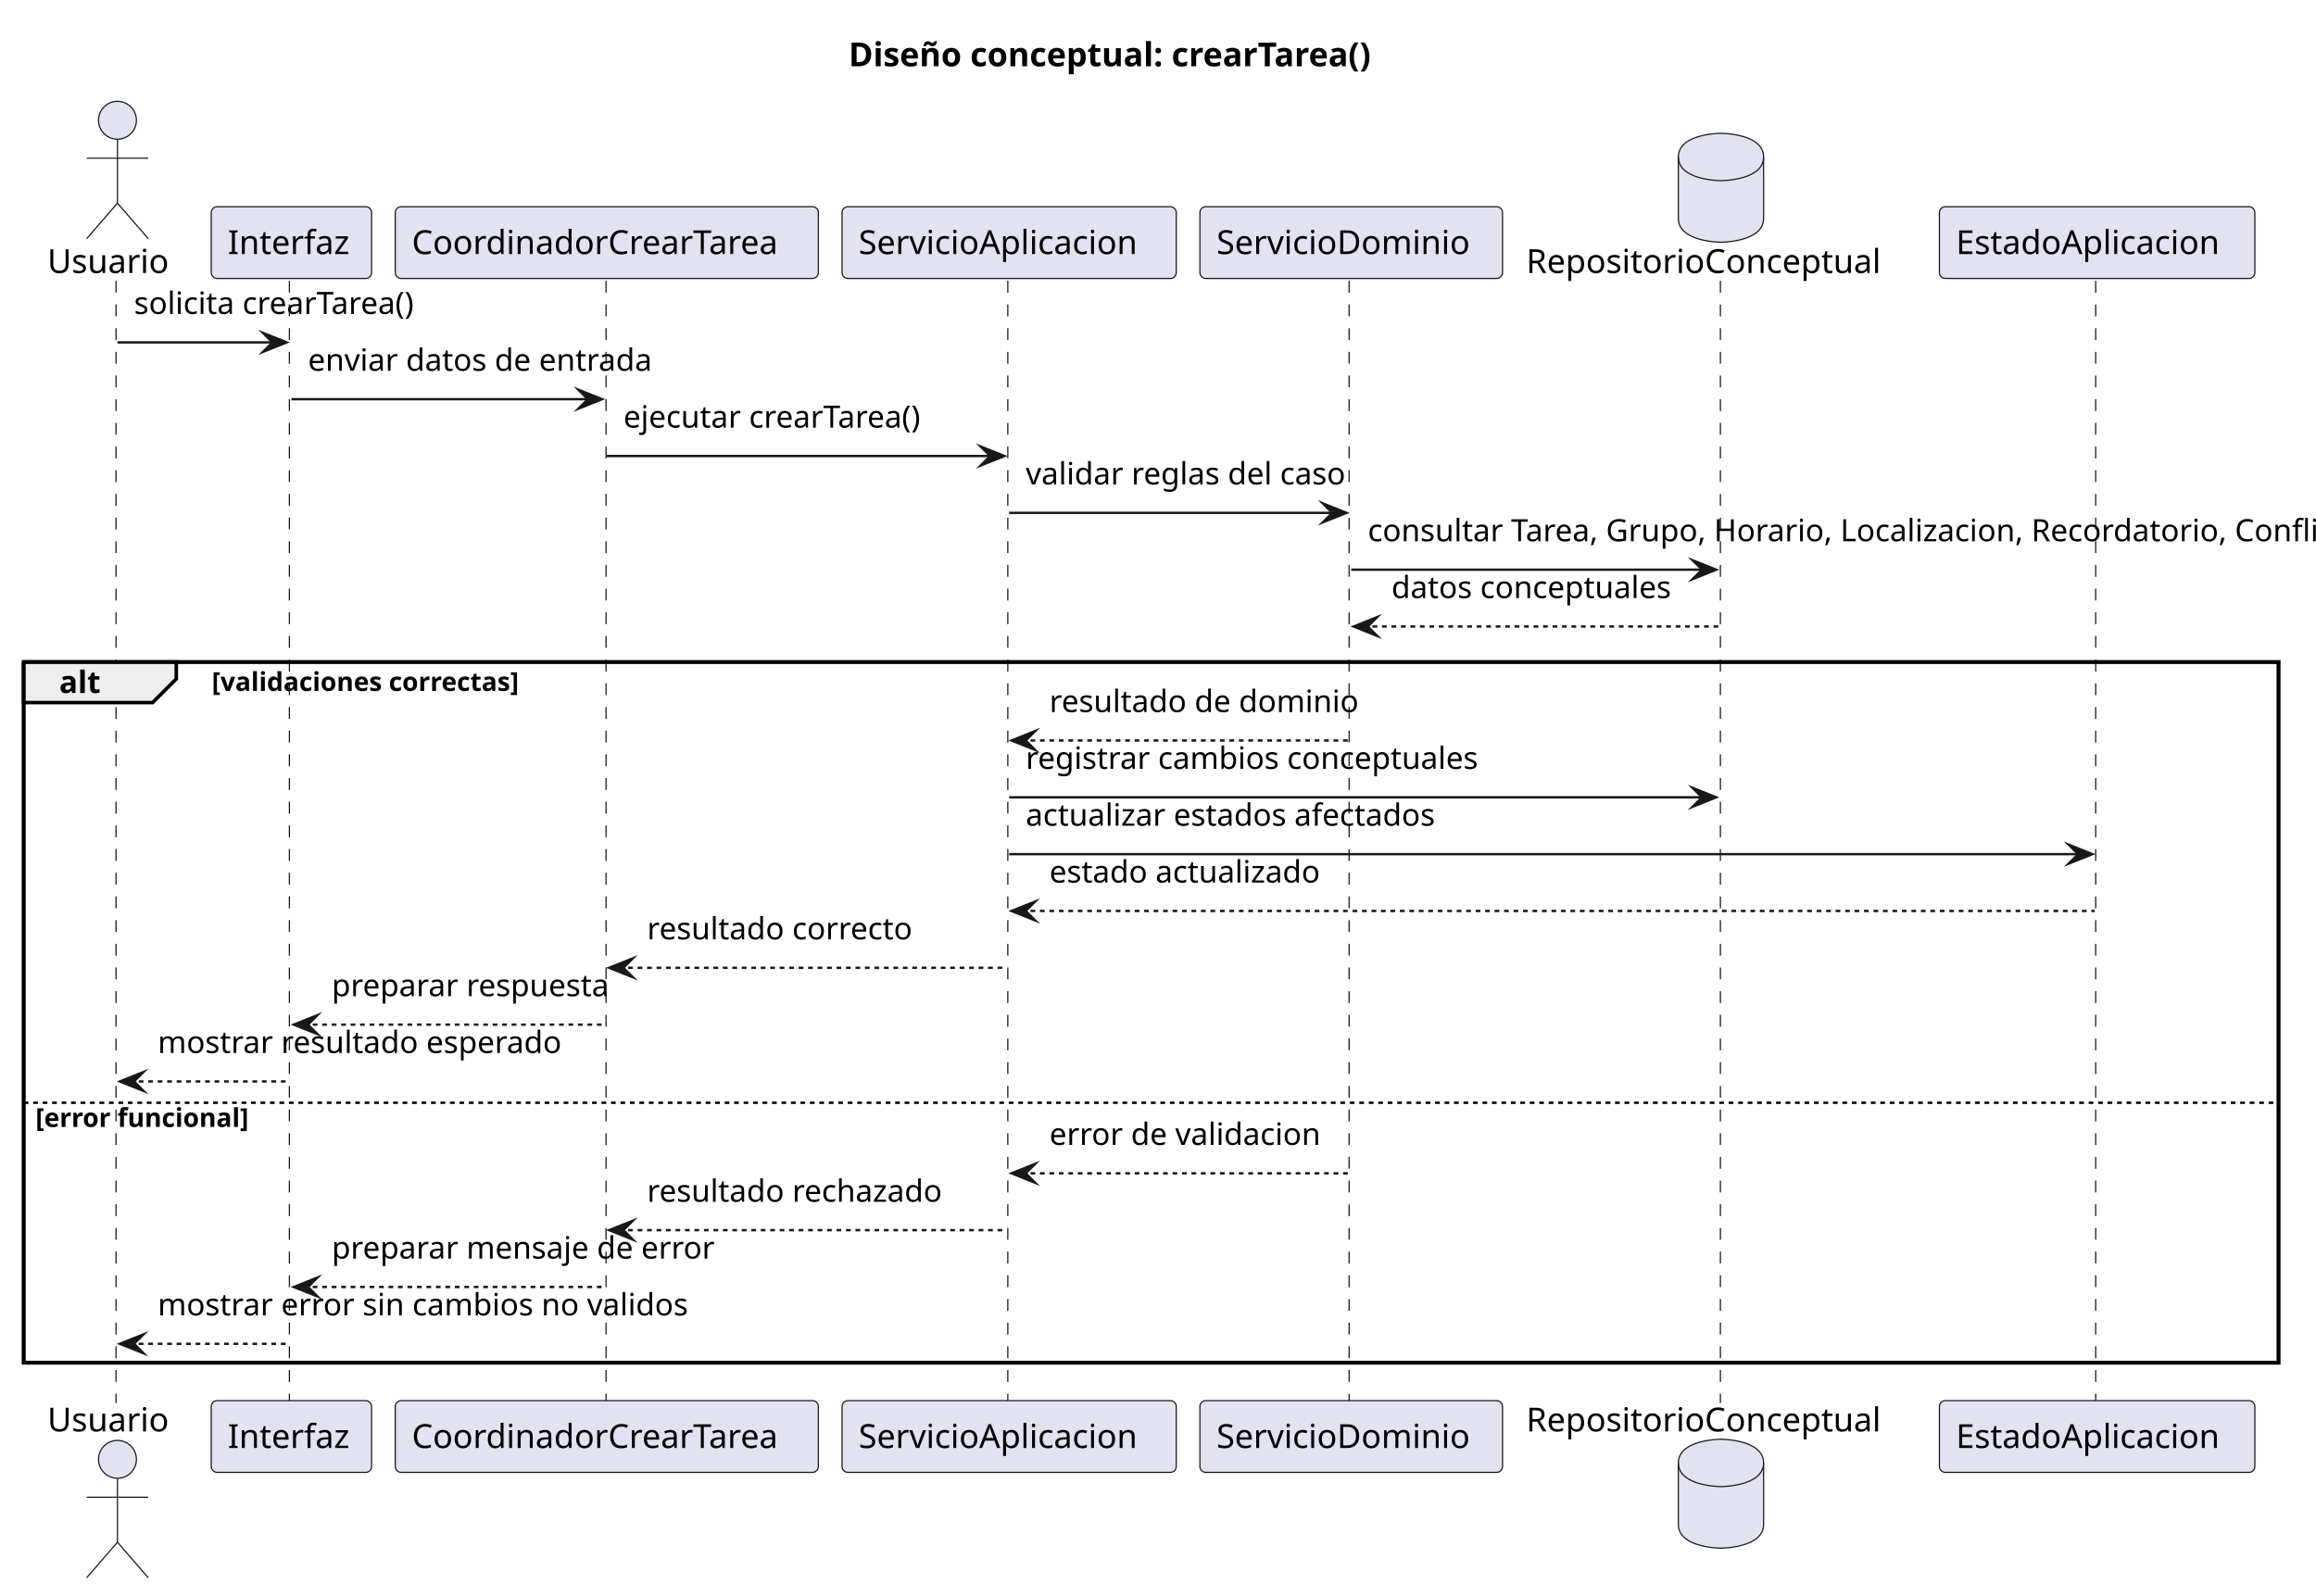
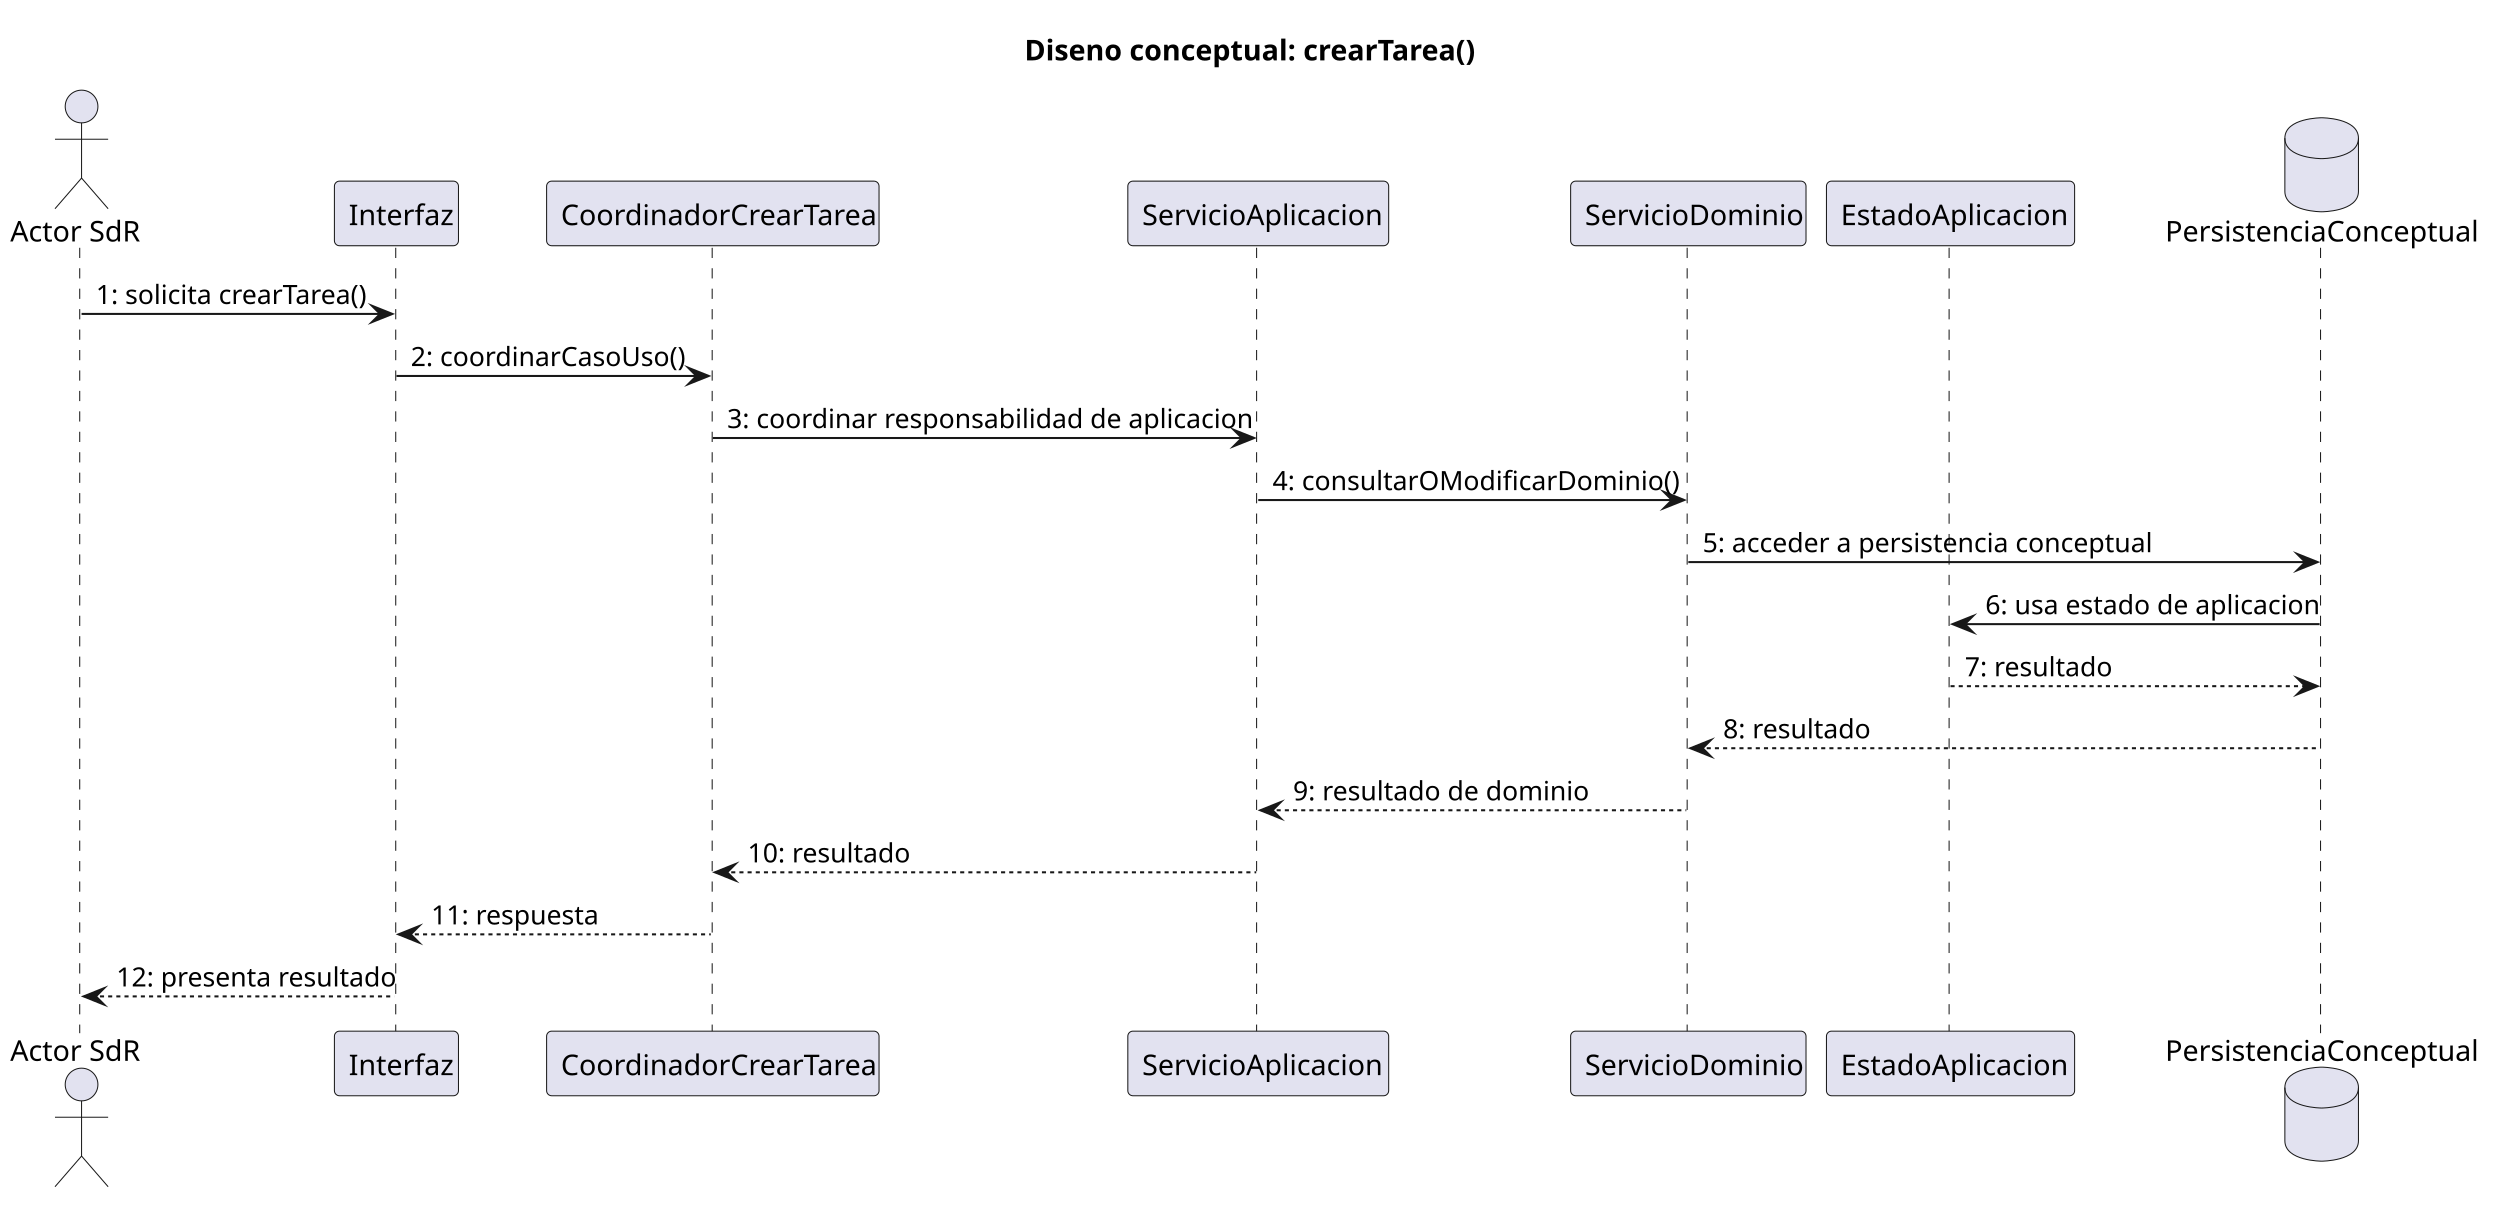
- <svg xmlns="http://www.w3.org/2000/svg" contentStyleType="text/css" data-diagram-type="SEQUENCE" height="674px" preserveAspectRatio="none" style="width:978px;height:674px;background:#FFFFFF;" version="1.1" viewBox="0 0 978 674" width="978px" zoomAndPan="magnify">
+ <svg xmlns="http://www.w3.org/2000/svg" contentStyleType="text/css" data-diagram-type="SEQUENCE" height="589px" preserveAspectRatio="none" style="width:1223px;height:589px;background:#FFFFFF;" version="1.1" viewBox="0 0 1223 589" width="1223px" zoomAndPan="magnify">
  <defs />
  <g>
    <g class="title" data-source-line="1">
-       <text fill="#000000" font-family="sans-serif" font-size="14" font-weight="700" lengthAdjust="spacing" textLength="254.475" x="358.353" y="27.995">Diseño conceptual: crearTarea()</text>
+       <text fill="#000000" font-family="sans-serif" font-size="14" font-weight="700" lengthAdjust="spacing" textLength="213.958" x="501.169" y="29.533">Diseno conceptual: crearTarea()</text>
    </g>
-     <rect fill="none" height="295.938" style="stroke:#000000;stroke-width:1.5;" width="952.18" x="10" y="279.594" />
-     <g class="participant-lifeline" data-entity-uid="part1" data-qualified-name="Usuario" data-source-line="3" id="part1-lifeline">
+     <g class="participant-lifeline" data-entity-uid="part1" data-qualified-name="Actor" data-source-line="3" id="part1-lifeline">
      <g>
-         <rect fill="#000000" fill-opacity="0" height="473.938" width="8" x="45.602" y="118.594" />
-         <line style="stroke:#181818;stroke-width:0.5;stroke-dasharray:5,5;" x1="49" x2="49" y1="118.594" y2="592.531" />
+         <rect fill="#000000" fill-opacity="0" height="384.219" width="8" x="35.9" y="121.219" />
+         <line style="stroke:#181818;stroke-width:0.5;stroke-dasharray:5,5;" x1="39" x2="39" y1="121.219" y2="505.438" />
      </g>
    </g>
    <g class="participant-lifeline" data-entity-uid="part2" data-qualified-name="Interfaz" data-source-line="4" id="part2-lifeline">
      <g>
-         <rect fill="#000000" fill-opacity="0" height="473.938" width="8" x="119.062" y="118.594" />
-         <line style="stroke:#181818;stroke-width:0.5;stroke-dasharray:5,5;" x1="122.204" x2="122.204" y1="118.594" y2="592.531" />
+         <rect fill="#000000" fill-opacity="0" height="384.219" width="8" x="189.938" y="121.219" />
+         <line style="stroke:#181818;stroke-width:0.5;stroke-dasharray:5,5;" x1="193.593" x2="193.593" y1="121.219" y2="505.438" />
      </g>
    </g>
    <g class="participant-lifeline" data-entity-uid="part3" data-qualified-name="Coordinador" data-source-line="5" id="part3-lifeline">
      <g>
-         <rect fill="#000000" fill-opacity="0" height="473.938" width="8" x="252.25" y="118.594" />
-         <line style="stroke:#181818;stroke-width:0.5;stroke-dasharray:5,5;" x1="255.921" x2="255.921" y1="118.594" y2="592.531" />
+         <rect fill="#000000" fill-opacity="0" height="384.219" width="8" x="344.712" y="121.219" />
+         <line style="stroke:#181818;stroke-width:0.5;stroke-dasharray:5,5;" x1="348.399" x2="348.399" y1="121.219" y2="505.438" />
      </g>
    </g>
    <g class="participant-lifeline" data-entity-uid="part4" data-qualified-name="ServicioAplicacion" data-source-line="6" id="part4-lifeline">
      <g>
-         <rect fill="#000000" fill-opacity="0" height="473.938" width="8" x="422.142" y="118.594" />
-         <line style="stroke:#181818;stroke-width:0.5;stroke-dasharray:5,5;" x1="425.578" x2="425.578" y1="118.594" y2="592.531" />
+         <rect fill="#000000" fill-opacity="0" height="384.219" width="8" x="611.536" y="121.219" />
+         <line style="stroke:#181818;stroke-width:0.5;stroke-dasharray:5,5;" x1="614.732" x2="614.732" y1="121.219" y2="505.438" />
      </g>
    </g>
    <g class="participant-lifeline" data-entity-uid="part5" data-qualified-name="ServicioDominio" data-source-line="7" id="part5-lifeline">
      <g>
-         <rect fill="#000000" fill-opacity="0" height="473.938" width="8" x="566.598" y="118.594" />
-         <line style="stroke:#181818;stroke-width:0.5;stroke-dasharray:5,5;" x1="569.706" x2="569.706" y1="118.594" y2="592.531" />
+         <rect fill="#000000" fill-opacity="0" height="384.219" width="8" x="821.928" y="121.219" />
+         <line style="stroke:#181818;stroke-width:0.5;stroke-dasharray:5,5;" x1="825.356" x2="825.356" y1="121.219" y2="505.438" />
      </g>
    </g>
-     <g class="participant-lifeline" data-entity-uid="part6" data-qualified-name="Repositorio" data-source-line="8" id="part6-lifeline">
+     <g class="participant-lifeline" data-entity-uid="part6" data-qualified-name="EstadoAplicacion" data-source-line="8" id="part6-lifeline">
      <g>
-         <rect fill="#000000" fill-opacity="0" height="473.938" width="8" x="722.732" y="118.594" />
-         <line style="stroke:#181818;stroke-width:0.5;stroke-dasharray:5,5;" x1="726.49" x2="726.49" y1="118.594" y2="592.531" />
+         <rect fill="#000000" fill-opacity="0" height="384.219" width="8" x="950.2" y="121.219" />
+         <line style="stroke:#181818;stroke-width:0.5;stroke-dasharray:5,5;" x1="953.5" x2="953.5" y1="121.219" y2="505.438" />
      </g>
    </g>
-     <g class="participant-lifeline" data-entity-uid="part7" data-qualified-name="EstadoAplicacion" data-source-line="9" id="part7-lifeline">
+     <g class="participant-lifeline" data-entity-uid="part7" data-qualified-name="Persistencia" data-source-line="9" id="part7-lifeline">
      <g>
-         <rect fill="#000000" fill-opacity="0" height="473.938" width="8" x="881.577" y="118.594" />
-         <line style="stroke:#181818;stroke-width:0.5;stroke-dasharray:5,5;" x1="884.975" x2="884.975" y1="118.594" y2="592.531" />
+         <rect fill="#000000" fill-opacity="0" height="384.219" width="8" x="1131.755" y="121.219" />
+         <line style="stroke:#181818;stroke-width:0.5;stroke-dasharray:5,5;" x1="1135.214" x2="1135.214" y1="121.219" y2="505.438" />
      </g>
    </g>
-     <g class="participant participant-head" data-entity-uid="part1" data-qualified-name="Usuario" data-source-line="3" id="part1-head">
-       <text fill="#000000" font-family="sans-serif" font-size="14" lengthAdjust="spacing" textLength="53.204" x="20" y="115.292">Usuario</text>
-       <ellipse cx="49.602" cy="50.797" fill="#E2E2F0" rx="8" ry="8" style="stroke:#181818;stroke-width:0.5;" />
-       <path d="M49.602,58.797 L49.602,85.797 M36.602,66.797 L62.602,66.797 M49.602,85.797 L36.602,100.797 M49.602,85.797 L62.602,100.797" fill="none" style="stroke:#181818;stroke-width:0.5;" />
+     <g class="participant participant-head" data-entity-uid="part1" data-qualified-name="Actor" data-source-line="3" id="part1-head">
+       <text fill="#000000" font-family="sans-serif" font-size="14" lengthAdjust="spacing" textLength="63.8" x="5" y="118.143">Actor SdR</text>
+       <ellipse cx="39.9" cy="52.109" fill="#E2E2F0" rx="8" ry="8" style="stroke:#181818;stroke-width:0.5;" />
+       <path d="M39.9,60.109 L39.9,87.109 M26.9,68.109 L52.9,68.109 M39.9,87.109 L26.9,102.109 M39.9,87.109 L52.9,102.109" fill="none" style="stroke:#181818;stroke-width:0.5;" />
    </g>
-     <g class="participant participant-tail" data-entity-uid="part1" data-qualified-name="Usuario" data-source-line="3" id="part1-tail">
-       <text fill="#000000" font-family="sans-serif" font-size="14" lengthAdjust="spacing" textLength="53.204" x="20" y="604.526">Usuario</text>
-       <ellipse cx="49.602" cy="616.328" fill="#E2E2F0" rx="8" ry="8" style="stroke:#181818;stroke-width:0.5;" />
-       <path d="M49.602,624.328 L49.602,651.328 M36.602,632.328 L62.602,632.328 M49.602,651.328 L36.602,666.328 M49.602,651.328 L62.602,666.328" fill="none" style="stroke:#181818;stroke-width:0.5;" />
+     <g class="participant participant-tail" data-entity-uid="part1" data-qualified-name="Actor" data-source-line="3" id="part1-tail">
+       <text fill="#000000" font-family="sans-serif" font-size="14" lengthAdjust="spacing" textLength="63.8" x="5" y="518.971">Actor SdR</text>
+       <ellipse cx="39.9" cy="530.547" fill="#E2E2F0" rx="8" ry="8" style="stroke:#181818;stroke-width:0.5;" />
+       <path d="M39.9,538.547 L39.9,565.547 M26.9,546.547 L52.9,546.547 M39.9,565.547 L26.9,580.547 M39.9,565.547 L52.9,580.547" fill="none" style="stroke:#181818;stroke-width:0.5;" />
    </g>
    <g class="participant participant-head" data-entity-uid="part2" data-qualified-name="Interfaz" data-source-line="4" id="part2-head">
-       <rect fill="#E2E2F0" height="30.297" rx="2.5" ry="2.5" style="stroke:#181818;stroke-width:0.5;" width="67.717" x="89.204" y="87.297" />
-       <text fill="#000000" font-family="sans-serif" font-size="14" lengthAdjust="spacing" textLength="53.717" x="96.204" y="107.292">Interfaz</text>
+       <rect fill="#E2E2F0" height="31.609" rx="2.5" ry="2.5" style="stroke:#181818;stroke-width:0.5;" width="60.69" x="163.593" y="88.609" />
+       <text fill="#000000" font-family="sans-serif" font-size="14" lengthAdjust="spacing" textLength="46.69" x="170.593" y="110.143">Interfaz</text>
    </g>
    <g class="participant participant-tail" data-entity-uid="part2" data-qualified-name="Interfaz" data-source-line="4" id="part2-tail">
-       <rect fill="#E2E2F0" height="30.297" rx="2.5" ry="2.5" style="stroke:#181818;stroke-width:0.5;" width="67.717" x="89.204" y="591.531" />
-       <text fill="#000000" font-family="sans-serif" font-size="14" lengthAdjust="spacing" textLength="53.717" x="96.204" y="611.526">Interfaz</text>
+       <rect fill="#E2E2F0" height="31.609" rx="2.5" ry="2.5" style="stroke:#181818;stroke-width:0.5;" width="60.69" x="163.593" y="504.438" />
+       <text fill="#000000" font-family="sans-serif" font-size="14" lengthAdjust="spacing" textLength="46.69" x="170.593" y="525.971">Interfaz</text>
    </g>
    <g class="participant participant-head" data-entity-uid="part3" data-qualified-name="Coordinador" data-source-line="5" id="part3-head">
-       <rect fill="#E2E2F0" height="30.297" rx="2.5" ry="2.5" style="stroke:#181818;stroke-width:0.5;" width="178.657" x="166.921" y="87.297" />
-       <text fill="#000000" font-family="sans-serif" font-size="14" lengthAdjust="spacing" textLength="164.657" x="173.921" y="107.292">CoordinadorCrearTarea</text>
+       <rect fill="#E2E2F0" height="31.609" rx="2.5" ry="2.5" style="stroke:#181818;stroke-width:0.5;" width="162.627" x="267.399" y="88.609" />
+       <text fill="#000000" font-family="sans-serif" font-size="14" lengthAdjust="spacing" textLength="148.627" x="274.399" y="110.143">CoordinadorCrearTarea</text>
    </g>
    <g class="participant participant-tail" data-entity-uid="part3" data-qualified-name="Coordinador" data-source-line="5" id="part3-tail">
-       <rect fill="#E2E2F0" height="30.297" rx="2.5" ry="2.5" style="stroke:#181818;stroke-width:0.5;" width="178.657" x="166.921" y="591.531" />
-       <text fill="#000000" font-family="sans-serif" font-size="14" lengthAdjust="spacing" textLength="164.657" x="173.921" y="611.526">CoordinadorCrearTarea</text>
+       <rect fill="#E2E2F0" height="31.609" rx="2.5" ry="2.5" style="stroke:#181818;stroke-width:0.5;" width="162.627" x="267.399" y="504.438" />
+       <text fill="#000000" font-family="sans-serif" font-size="14" lengthAdjust="spacing" textLength="148.627" x="274.399" y="525.971">CoordinadorCrearTarea</text>
    </g>
    <g class="participant participant-head" data-entity-uid="part4" data-qualified-name="ServicioAplicacion" data-source-line="6" id="part4-head">
-       <rect fill="#E2E2F0" height="30.297" rx="2.5" ry="2.5" style="stroke:#181818;stroke-width:0.5;" width="141.128" x="355.578" y="87.297" />
-       <text fill="#000000" font-family="sans-serif" font-size="14" lengthAdjust="spacing" textLength="127.128" x="362.578" y="107.292">ServicioAplicacion</text>
+       <rect fill="#E2E2F0" height="31.609" rx="2.5" ry="2.5" style="stroke:#181818;stroke-width:0.5;" width="127.606" x="551.732" y="88.609" />
+       <text fill="#000000" font-family="sans-serif" font-size="14" lengthAdjust="spacing" textLength="113.606" x="558.732" y="110.143">ServicioAplicacion</text>
    </g>
    <g class="participant participant-tail" data-entity-uid="part4" data-qualified-name="ServicioAplicacion" data-source-line="6" id="part4-tail">
-       <rect fill="#E2E2F0" height="30.297" rx="2.5" ry="2.5" style="stroke:#181818;stroke-width:0.5;" width="141.128" x="355.578" y="591.531" />
-       <text fill="#000000" font-family="sans-serif" font-size="14" lengthAdjust="spacing" textLength="127.128" x="362.578" y="611.526">ServicioAplicacion</text>
+       <rect fill="#E2E2F0" height="31.609" rx="2.5" ry="2.5" style="stroke:#181818;stroke-width:0.5;" width="127.606" x="551.732" y="504.438" />
+       <text fill="#000000" font-family="sans-serif" font-size="14" lengthAdjust="spacing" textLength="113.606" x="558.732" y="525.971">ServicioAplicacion</text>
    </g>
    <g class="participant participant-head" data-entity-uid="part5" data-qualified-name="ServicioDominio" data-source-line="7" id="part5-head">
-       <rect fill="#E2E2F0" height="30.297" rx="2.5" ry="2.5" style="stroke:#181818;stroke-width:0.5;" width="127.784" x="506.706" y="87.297" />
-       <text fill="#000000" font-family="sans-serif" font-size="14" lengthAdjust="spacing" textLength="113.784" x="513.706" y="107.292">ServicioDominio</text>
+       <rect fill="#E2E2F0" height="31.609" rx="2.5" ry="2.5" style="stroke:#181818;stroke-width:0.5;" width="115.144" x="768.356" y="88.609" />
+       <text fill="#000000" font-family="sans-serif" font-size="14" lengthAdjust="spacing" textLength="101.144" x="775.356" y="110.143">ServicioDominio</text>
    </g>
    <g class="participant participant-tail" data-entity-uid="part5" data-qualified-name="ServicioDominio" data-source-line="7" id="part5-tail">
-       <rect fill="#E2E2F0" height="30.297" rx="2.5" ry="2.5" style="stroke:#181818;stroke-width:0.5;" width="127.784" x="506.706" y="591.531" />
-       <text fill="#000000" font-family="sans-serif" font-size="14" lengthAdjust="spacing" textLength="113.784" x="513.706" y="611.526">ServicioDominio</text>
+       <rect fill="#E2E2F0" height="31.609" rx="2.5" ry="2.5" style="stroke:#181818;stroke-width:0.5;" width="115.144" x="768.356" y="504.438" />
+       <text fill="#000000" font-family="sans-serif" font-size="14" lengthAdjust="spacing" textLength="101.144" x="775.356" y="525.971">ServicioDominio</text>
    </g>
-     <g class="participant participant-head" data-entity-uid="part6" data-qualified-name="Repositorio" data-source-line="8" id="part6-head">
-       <text fill="#000000" font-family="sans-serif" font-size="14" lengthAdjust="spacing" textLength="158.484" x="644.49" y="115.292">RepositorioConceptual</text>
-       <path d="M708.732,66.297 C708.732,56.297 726.732,56.297 726.732,56.297 C726.732,56.297 744.732,56.297 744.732,66.297 L744.732,92.297 C744.732,102.297 726.732,102.297 726.732,102.297 C726.732,102.297 708.732,102.297 708.732,92.297 L708.732,66.297" fill="#E2E2F0" style="stroke:#181818;stroke-width:0.5;" />
-       <path d="M708.732,66.297 C708.732,76.297 726.732,76.297 726.732,76.297 C726.732,76.297 744.732,76.297 744.732,66.297" fill="none" style="stroke:#181818;stroke-width:0.5;" />
+     <g class="participant participant-head" data-entity-uid="part6" data-qualified-name="EstadoAplicacion" data-source-line="8" id="part6-head">
+       <rect fill="#E2E2F0" height="31.609" rx="2.5" ry="2.5" style="stroke:#181818;stroke-width:0.5;" width="121.399" x="893.5" y="88.609" />
+       <text fill="#000000" font-family="sans-serif" font-size="14" lengthAdjust="spacing" textLength="107.399" x="900.5" y="110.143">EstadoAplicacion</text>
    </g>
-     <g class="participant participant-tail" data-entity-uid="part6" data-qualified-name="Repositorio" data-source-line="8" id="part6-tail">
-       <text fill="#000000" font-family="sans-serif" font-size="14" lengthAdjust="spacing" textLength="158.484" x="644.49" y="604.526">RepositorioConceptual</text>
-       <path d="M708.732,617.828 C708.732,607.828 726.732,607.828 726.732,607.828 C726.732,607.828 744.732,607.828 744.732,617.828 L744.732,643.828 C744.732,653.828 726.732,653.828 726.732,653.828 C726.732,653.828 708.732,653.828 708.732,643.828 L708.732,617.828" fill="#E2E2F0" style="stroke:#181818;stroke-width:0.5;" />
-       <path d="M708.732,617.828 C708.732,627.828 726.732,627.828 726.732,627.828 C726.732,627.828 744.732,627.828 744.732,617.828" fill="none" style="stroke:#181818;stroke-width:0.5;" />
+     <g class="participant participant-tail" data-entity-uid="part6" data-qualified-name="EstadoAplicacion" data-source-line="8" id="part6-tail">
+       <rect fill="#E2E2F0" height="31.609" rx="2.5" ry="2.5" style="stroke:#181818;stroke-width:0.5;" width="121.399" x="893.5" y="504.438" />
+       <text fill="#000000" font-family="sans-serif" font-size="14" lengthAdjust="spacing" textLength="107.399" x="900.5" y="525.971">EstadoAplicacion</text>
    </g>
-     <g class="participant participant-head" data-entity-uid="part7" data-qualified-name="EstadoAplicacion" data-source-line="9" id="part7-head">
-       <rect fill="#E2E2F0" height="30.297" rx="2.5" ry="2.5" style="stroke:#181818;stroke-width:0.5;" width="133.205" x="818.975" y="87.297" />
-       <text fill="#000000" font-family="sans-serif" font-size="14" lengthAdjust="spacing" textLength="119.205" x="825.975" y="107.292">EstadoAplicacion</text>
+     <g class="participant participant-head" data-entity-uid="part7" data-qualified-name="Persistencia" data-source-line="9" id="part7-head">
+       <text fill="#000000" font-family="sans-serif" font-size="14" lengthAdjust="spacing" textLength="147.082" x="1059.214" y="118.143">PersistenciaConceptual</text>
+       <path d="M1117.755,67.609 C1117.755,57.609 1135.755,57.609 1135.755,57.609 C1135.755,57.609 1153.755,57.609 1153.755,67.609 L1153.755,93.609 C1153.755,103.609 1135.755,103.609 1135.755,103.609 C1135.755,103.609 1117.755,103.609 1117.755,93.609 L1117.755,67.609" fill="#E2E2F0" style="stroke:#181818;stroke-width:0.5;" />
+       <path d="M1117.755,67.609 C1117.755,77.609 1135.755,77.609 1135.755,77.609 C1135.755,77.609 1153.755,77.609 1153.755,67.609" fill="none" style="stroke:#181818;stroke-width:0.5;" />
    </g>
-     <g class="participant participant-tail" data-entity-uid="part7" data-qualified-name="EstadoAplicacion" data-source-line="9" id="part7-tail">
-       <rect fill="#E2E2F0" height="30.297" rx="2.5" ry="2.5" style="stroke:#181818;stroke-width:0.5;" width="133.205" x="818.975" y="591.531" />
-       <text fill="#000000" font-family="sans-serif" font-size="14" lengthAdjust="spacing" textLength="119.205" x="825.975" y="611.526">EstadoAplicacion</text>
+     <g class="participant participant-tail" data-entity-uid="part7" data-qualified-name="Persistencia" data-source-line="9" id="part7-tail">
+       <text fill="#000000" font-family="sans-serif" font-size="14" lengthAdjust="spacing" textLength="147.082" x="1059.214" y="518.971">PersistenciaConceptual</text>
+       <path d="M1117.755,532.047 C1117.755,522.047 1135.755,522.047 1135.755,522.047 C1135.755,522.047 1153.755,522.047 1153.755,532.047 L1153.755,558.047 C1153.755,568.047 1135.755,568.047 1135.755,568.047 C1135.755,568.047 1117.755,568.047 1117.755,558.047 L1117.755,532.047" fill="#E2E2F0" style="stroke:#181818;stroke-width:0.5;" />
+       <path d="M1117.755,532.047 C1117.755,542.047 1135.755,542.047 1135.755,542.047 C1135.755,542.047 1153.755,542.047 1153.755,532.047" fill="none" style="stroke:#181818;stroke-width:0.5;" />
    </g>
    <g class="message" data-entity-1="part1" data-entity-2="part2" data-source-line="11" id="msg1">
-       <polygon fill="#181818" points="111.062,140.594,121.062,144.594,111.062,148.594,115.062,144.594" style="stroke:#181818;stroke-width:1;stroke-linejoin:miter;stroke-miterlimit:10;" />
-       <line style="stroke:#181818;stroke-width:1;" x1="49.602" x2="117.062" y1="144.594" y2="144.594" />
-       <text fill="#000000" font-family="sans-serif" font-size="13" lengthAdjust="spacing" textLength="0" x="56.602" y="132.594">solicita crearTarea()</text>
+       <polygon fill="#181818" points="181.938,149.57,191.938,153.57,181.938,157.57,185.938,153.57" style="stroke:#181818;stroke-width:1;stroke-linejoin:miter;stroke-miterlimit:10;" />
+       <line style="stroke:#181818;stroke-width:1;" x1="39.9" x2="187.938" y1="153.57" y2="153.57" />
+       <text fill="#000000" font-family="sans-serif" font-size="13" lengthAdjust="spacing" textLength="130.038" x="46.9" y="148.714">1: solicita crearTarea()</text>
    </g>
    <g class="message" data-entity-1="part2" data-entity-2="part3" data-source-line="12" id="msg2">
-       <polygon fill="#181818" points="244.25,164.594,254.25,168.594,244.25,172.594,248.25,168.594" style="stroke:#181818;stroke-width:1;stroke-linejoin:miter;stroke-miterlimit:10;" />
-       <line style="stroke:#181818;stroke-width:1;" x1="123.062" x2="250.25" y1="168.594" y2="168.594" />
-       <text fill="#000000" font-family="sans-serif" font-size="13" lengthAdjust="spacing" textLength="0" x="130.062" y="156.594">enviar datos de entrada</text>
+       <polygon fill="#181818" points="336.712,179.922,346.712,183.922,336.712,187.922,340.712,183.922" style="stroke:#181818;stroke-width:1;stroke-linejoin:miter;stroke-miterlimit:10;" />
+       <line style="stroke:#181818;stroke-width:1;" x1="193.938" x2="342.712" y1="183.922" y2="183.922" />
+       <text fill="#000000" font-family="sans-serif" font-size="13" lengthAdjust="spacing" textLength="130.774" x="200.938" y="179.065">2: coordinarCasoUso()</text>
    </g>
    <g class="message" data-entity-1="part3" data-entity-2="part4" data-source-line="13" id="msg3">
-       <polygon fill="#181818" points="414.142,188.594,424.142,192.594,414.142,196.594,418.142,192.594" style="stroke:#181818;stroke-width:1;stroke-linejoin:miter;stroke-miterlimit:10;" />
-       <line style="stroke:#181818;stroke-width:1;" x1="256.25" x2="420.142" y1="192.594" y2="192.594" />
-       <text fill="#000000" font-family="sans-serif" font-size="13" lengthAdjust="spacing" textLength="0" x="263.25" y="180.594">ejecutar crearTarea()</text>
+       <polygon fill="#181818" points="603.536,210.273,613.536,214.273,603.536,218.273,607.536,214.273" style="stroke:#181818;stroke-width:1;stroke-linejoin:miter;stroke-miterlimit:10;" />
+       <line style="stroke:#181818;stroke-width:1;" x1="348.712" x2="609.536" y1="214.273" y2="214.273" />
+       <text fill="#000000" font-family="sans-serif" font-size="13" lengthAdjust="spacing" textLength="242.823" x="355.712" y="209.417">3: coordinar responsabilidad de aplicacion</text>
    </g>
    <g class="message" data-entity-1="part4" data-entity-2="part5" data-source-line="14" id="msg4">
-       <polygon fill="#181818" points="558.598,212.594,568.598,216.594,558.598,220.594,562.598,216.594" style="stroke:#181818;stroke-width:1;stroke-linejoin:miter;stroke-miterlimit:10;" />
-       <line style="stroke:#181818;stroke-width:1;" x1="426.142" x2="564.598" y1="216.594" y2="216.594" />
-       <text fill="#000000" font-family="sans-serif" font-size="13" lengthAdjust="spacing" textLength="0" x="433.142" y="204.594">validar reglas del caso</text>
+       <polygon fill="#181818" points="813.928,240.625,823.928,244.625,813.928,248.625,817.928,244.625" style="stroke:#181818;stroke-width:1;stroke-linejoin:miter;stroke-miterlimit:10;" />
+       <line style="stroke:#181818;stroke-width:1;" x1="615.536" x2="819.928" y1="244.625" y2="244.625" />
+       <text fill="#000000" font-family="sans-serif" font-size="13" lengthAdjust="spacing" textLength="186.393" x="622.536" y="239.769">4: consultarOModificarDominio()</text>
    </g>
-     <g class="message" data-entity-1="part5" data-entity-2="part6" data-source-line="15" id="msg5">
-       <polygon fill="#181818" points="714.732,236.594,724.732,240.594,714.732,244.594,718.732,240.594" style="stroke:#181818;stroke-width:1;stroke-linejoin:miter;stroke-miterlimit:10;" />
-       <line style="stroke:#181818;stroke-width:1;" x1="570.598" x2="720.732" y1="240.594" y2="240.594" />
-       <text fill="#000000" font-family="sans-serif" font-size="13" lengthAdjust="spacing" textLength="0" x="577.598" y="228.594">consultar Tarea, Grupo, Horario, Localizacion, Recordatorio, ConflictoHorario</text>
+     <g class="message" data-entity-1="part5" data-entity-2="part7" data-source-line="15" id="msg5">
+       <polygon fill="#181818" points="1123.755,270.977,1133.755,274.977,1123.755,278.977,1127.755,274.977" style="stroke:#181818;stroke-width:1;stroke-linejoin:miter;stroke-miterlimit:10;" />
+       <line style="stroke:#181818;stroke-width:1;" x1="825.928" x2="1129.755" y1="274.977" y2="274.977" />
+       <text fill="#000000" font-family="sans-serif" font-size="13" lengthAdjust="spacing" textLength="211.015" x="832.928" y="270.12">5: acceder a persistencia conceptual</text>
    </g>
-     <g class="message" data-entity-1="part6" data-entity-2="part5" data-source-line="16" id="msg6">
-       <polygon fill="#181818" points="581.598,260.594,571.598,264.594,581.598,268.594,577.598,264.594" style="stroke:#181818;stroke-width:1;stroke-linejoin:miter;stroke-miterlimit:10;" />
-       <line style="stroke:#181818;stroke-width:1;stroke-dasharray:2,2;" x1="575.598" x2="725.732" y1="264.594" y2="264.594" />
-       <text fill="#000000" font-family="sans-serif" font-size="13" lengthAdjust="spacing" textLength="0" x="587.598" y="252.594">datos conceptuales</text>
+     <g class="message" data-entity-1="part7" data-entity-2="part6" data-source-line="16" id="msg6">
+       <polygon fill="#181818" points="965.2,301.328,955.2,305.328,965.2,309.328,961.2,305.328" style="stroke:#181818;stroke-width:1;stroke-linejoin:miter;stroke-miterlimit:10;" />
+       <line style="stroke:#181818;stroke-width:1;" x1="959.2" x2="1134.755" y1="305.328" y2="305.328" />
+       <text fill="#000000" font-family="sans-serif" font-size="13" lengthAdjust="spacing" textLength="157.555" x="971.2" y="300.472">6: usa estado de aplicacion</text>
    </g>
-     <path d="M10,279.594 L74.443,279.594 L74.443,286.727 L64.443,296.727 L10,296.727 L10,279.594" fill="#EEEEEE" style="stroke:#000000;stroke-width:1.5;" />
-     <rect fill="none" height="295.938" style="stroke:#000000;stroke-width:1.5;" width="952.18" x="10" y="279.594" />
-     <text fill="#000000" font-family="sans-serif" font-size="13" font-weight="700" lengthAdjust="spacing" textLength="19.443" x="25" y="292.661">alt</text>
-     <text fill="#000000" font-family="sans-serif" font-size="11" font-weight="700" lengthAdjust="spacing" textLength="149.139" x="89.443" y="291.804">[validaciones correctas]</text>
-     <g class="message" data-entity-1="part5" data-entity-2="part4" data-source-line="19" id="msg7">
-       <polygon fill="#181818" points="437.142,308.727,427.142,312.727,437.142,316.727,433.142,312.727" style="stroke:#181818;stroke-width:1;stroke-linejoin:miter;stroke-miterlimit:10;" />
-       <line style="stroke:#181818;stroke-width:1;stroke-dasharray:2,2;" x1="431.142" x2="569.598" y1="312.727" y2="312.727" />
-       <text fill="#000000" font-family="sans-serif" font-size="13" lengthAdjust="spacing" textLength="0" x="443.142" y="300.727">resultado de dominio</text>
+     <g class="message" data-entity-1="part6" data-entity-2="part7" data-source-line="17" id="msg7">
+       <polygon fill="#181818" points="1123.755,331.68,1133.755,335.68,1123.755,339.68,1127.755,335.68" style="stroke:#181818;stroke-width:1;stroke-linejoin:miter;stroke-miterlimit:10;" />
+       <line style="stroke:#181818;stroke-width:1;stroke-dasharray:2,2;" x1="954.2" x2="1129.755" y1="335.68" y2="335.68" />
+       <text fill="#000000" font-family="sans-serif" font-size="13" lengthAdjust="spacing" textLength="67.933" x="961.2" y="330.823">7: resultado</text>
    </g>
-     <g class="message" data-entity-1="part4" data-entity-2="part6" data-source-line="20" id="msg8">
-       <polygon fill="#181818" points="714.732,332.727,724.732,336.727,714.732,340.727,718.732,336.727" style="stroke:#181818;stroke-width:1;stroke-linejoin:miter;stroke-miterlimit:10;" />
-       <line style="stroke:#181818;stroke-width:1;" x1="426.142" x2="720.732" y1="336.727" y2="336.727" />
-       <text fill="#000000" font-family="sans-serif" font-size="13" lengthAdjust="spacing" textLength="0" x="433.142" y="324.727">registrar cambios conceptuales</text>
+     <g class="message" data-entity-1="part7" data-entity-2="part5" data-source-line="18" id="msg8">
+       <polygon fill="#181818" points="836.928,362.031,826.928,366.031,836.928,370.031,832.928,366.031" style="stroke:#181818;stroke-width:1;stroke-linejoin:miter;stroke-miterlimit:10;" />
+       <line style="stroke:#181818;stroke-width:1;stroke-dasharray:2,2;" x1="830.928" x2="1134.755" y1="366.031" y2="366.031" />
+       <text fill="#000000" font-family="sans-serif" font-size="13" lengthAdjust="spacing" textLength="67.933" x="842.928" y="361.175">8: resultado</text>
    </g>
-     <g class="message" data-entity-1="part4" data-entity-2="part7" data-source-line="21" id="msg9">
-       <polygon fill="#181818" points="873.577,356.727,883.577,360.727,873.577,364.727,877.577,360.727" style="stroke:#181818;stroke-width:1;stroke-linejoin:miter;stroke-miterlimit:10;" />
-       <line style="stroke:#181818;stroke-width:1;" x1="426.142" x2="879.577" y1="360.727" y2="360.727" />
-       <text fill="#000000" font-family="sans-serif" font-size="13" lengthAdjust="spacing" textLength="0" x="433.142" y="348.727">actualizar estados afectados</text>
+     <g class="message" data-entity-1="part5" data-entity-2="part4" data-source-line="19" id="msg9">
+       <polygon fill="#181818" points="626.536,392.383,616.536,396.383,626.536,400.383,622.536,396.383" style="stroke:#181818;stroke-width:1;stroke-linejoin:miter;stroke-miterlimit:10;" />
+       <line style="stroke:#181818;stroke-width:1;stroke-dasharray:2,2;" x1="620.536" x2="824.928" y1="396.383" y2="396.383" />
+       <text fill="#000000" font-family="sans-serif" font-size="13" lengthAdjust="spacing" textLength="135.142" x="632.536" y="391.526">9: resultado de dominio</text>
    </g>
-     <g class="message" data-entity-1="part7" data-entity-2="part4" data-source-line="22" id="msg10">
-       <polygon fill="#181818" points="437.142,380.727,427.142,384.727,437.142,388.727,433.142,384.727" style="stroke:#181818;stroke-width:1;stroke-linejoin:miter;stroke-miterlimit:10;" />
-       <line style="stroke:#181818;stroke-width:1;stroke-dasharray:2,2;" x1="431.142" x2="884.577" y1="384.727" y2="384.727" />
-       <text fill="#000000" font-family="sans-serif" font-size="13" lengthAdjust="spacing" textLength="0" x="443.142" y="372.727">estado actualizado</text>
+     <g class="message" data-entity-1="part4" data-entity-2="part3" data-source-line="20" id="msg10">
+       <polygon fill="#181818" points="359.712,422.734,349.712,426.734,359.712,430.734,355.712,426.734" style="stroke:#181818;stroke-width:1;stroke-linejoin:miter;stroke-miterlimit:10;" />
+       <line style="stroke:#181818;stroke-width:1;stroke-dasharray:2,2;" x1="353.712" x2="614.536" y1="426.734" y2="426.734" />
+       <text fill="#000000" font-family="sans-serif" font-size="13" lengthAdjust="spacing" textLength="75.163" x="365.712" y="421.878">10: resultado</text>
    </g>
-     <g class="message" data-entity-1="part4" data-entity-2="part3" data-source-line="23" id="msg11">
-       <polygon fill="#181818" points="267.25,404.727,257.25,408.727,267.25,412.727,263.25,408.727" style="stroke:#181818;stroke-width:1;stroke-linejoin:miter;stroke-miterlimit:10;" />
-       <line style="stroke:#181818;stroke-width:1;stroke-dasharray:2,2;" x1="261.25" x2="425.142" y1="408.727" y2="408.727" />
-       <text fill="#000000" font-family="sans-serif" font-size="13" lengthAdjust="spacing" textLength="0" x="273.25" y="396.727">resultado correcto</text>
+     <g class="message" data-entity-1="part3" data-entity-2="part2" data-source-line="21" id="msg11">
+       <polygon fill="#181818" points="204.938,453.086,194.938,457.086,204.938,461.086,200.938,457.086" style="stroke:#181818;stroke-width:1;stroke-linejoin:miter;stroke-miterlimit:10;" />
+       <line style="stroke:#181818;stroke-width:1;stroke-dasharray:2,2;" x1="198.938" x2="347.712" y1="457.086" y2="457.086" />
+       <text fill="#000000" font-family="sans-serif" font-size="13" lengthAdjust="spacing" textLength="78.774" x="210.938" y="452.229">11: respuesta</text>
    </g>
-     <g class="message" data-entity-1="part3" data-entity-2="part2" data-source-line="24" id="msg12">
-       <polygon fill="#181818" points="134.062,428.727,124.062,432.727,134.062,436.727,130.062,432.727" style="stroke:#181818;stroke-width:1;stroke-linejoin:miter;stroke-miterlimit:10;" />
-       <line style="stroke:#181818;stroke-width:1;stroke-dasharray:2,2;" x1="128.062" x2="255.25" y1="432.727" y2="432.727" />
-       <text fill="#000000" font-family="sans-serif" font-size="13" lengthAdjust="spacing" textLength="0" x="140.062" y="420.727">preparar respuesta</text>
-     </g>
-     <g class="message" data-entity-1="part2" data-entity-2="part1" data-source-line="25" id="msg13">
-       <polygon fill="#181818" points="60.602,452.727,50.602,456.727,60.602,460.727,56.602,456.727" style="stroke:#181818;stroke-width:1;stroke-linejoin:miter;stroke-miterlimit:10;" />
-       <line style="stroke:#181818;stroke-width:1;stroke-dasharray:2,2;" x1="54.602" x2="122.062" y1="456.727" y2="456.727" />
-       <text fill="#000000" font-family="sans-serif" font-size="13" lengthAdjust="spacing" textLength="0" x="66.602" y="444.727">mostrar resultado esperado</text>
-     </g>
-     <line style="stroke:#000000;stroke-width:1;stroke-dasharray:2,2;" x1="10" x2="962.18" y1="465.727" y2="465.727" />
-     <text fill="#000000" font-family="sans-serif" font-size="11" font-weight="700" lengthAdjust="spacing" textLength="102.497" x="15" y="475.937">[error funcional]</text>
-     <g class="message" data-entity-1="part5" data-entity-2="part4" data-source-line="27" id="msg14">
-       <polygon fill="#181818" points="437.142,491.531,427.142,495.531,437.142,499.531,433.142,495.531" style="stroke:#181818;stroke-width:1;stroke-linejoin:miter;stroke-miterlimit:10;" />
-       <line style="stroke:#181818;stroke-width:1;stroke-dasharray:2,2;" x1="431.142" x2="569.598" y1="495.531" y2="495.531" />
-       <text fill="#000000" font-family="sans-serif" font-size="13" lengthAdjust="spacing" textLength="0" x="443.142" y="483.531">error de validacion</text>
-     </g>
-     <g class="message" data-entity-1="part4" data-entity-2="part3" data-source-line="28" id="msg15">
-       <polygon fill="#181818" points="267.25,515.531,257.25,519.531,267.25,523.531,263.25,519.531" style="stroke:#181818;stroke-width:1;stroke-linejoin:miter;stroke-miterlimit:10;" />
-       <line style="stroke:#181818;stroke-width:1;stroke-dasharray:2,2;" x1="261.25" x2="425.142" y1="519.531" y2="519.531" />
-       <text fill="#000000" font-family="sans-serif" font-size="13" lengthAdjust="spacing" textLength="0" x="273.25" y="507.531">resultado rechazado</text>
-     </g>
-     <g class="message" data-entity-1="part3" data-entity-2="part2" data-source-line="29" id="msg16">
-       <polygon fill="#181818" points="134.062,539.531,124.062,543.531,134.062,547.531,130.062,543.531" style="stroke:#181818;stroke-width:1;stroke-linejoin:miter;stroke-miterlimit:10;" />
-       <line style="stroke:#181818;stroke-width:1;stroke-dasharray:2,2;" x1="128.062" x2="255.25" y1="543.531" y2="543.531" />
-       <text fill="#000000" font-family="sans-serif" font-size="13" lengthAdjust="spacing" textLength="0" x="140.062" y="531.531">preparar mensaje de error</text>
-     </g>
-     <g class="message" data-entity-1="part2" data-entity-2="part1" data-source-line="30" id="msg17">
-       <polygon fill="#181818" points="60.602,563.531,50.602,567.531,60.602,571.531,56.602,567.531" style="stroke:#181818;stroke-width:1;stroke-linejoin:miter;stroke-miterlimit:10;" />
-       <line style="stroke:#181818;stroke-width:1;stroke-dasharray:2,2;" x1="54.602" x2="122.062" y1="567.531" y2="567.531" />
-       <text fill="#000000" font-family="sans-serif" font-size="13" lengthAdjust="spacing" textLength="0" x="66.602" y="555.531">mostrar error sin cambios no validos</text>
+     <g class="message" data-entity-1="part2" data-entity-2="part1" data-source-line="22" id="msg12">
+       <polygon fill="#181818" points="50.9,483.438,40.9,487.438,50.9,491.438,46.9,487.438" style="stroke:#181818;stroke-width:1;stroke-linejoin:miter;stroke-miterlimit:10;" />
+       <line style="stroke:#181818;stroke-width:1;stroke-dasharray:2,2;" x1="44.9" x2="192.938" y1="487.438" y2="487.438" />
+       <text fill="#000000" font-family="sans-serif" font-size="13" lengthAdjust="spacing" textLength="129.365" x="56.9" y="482.581">12: presenta resultado</text>
    </g>
  </g>
</svg>
